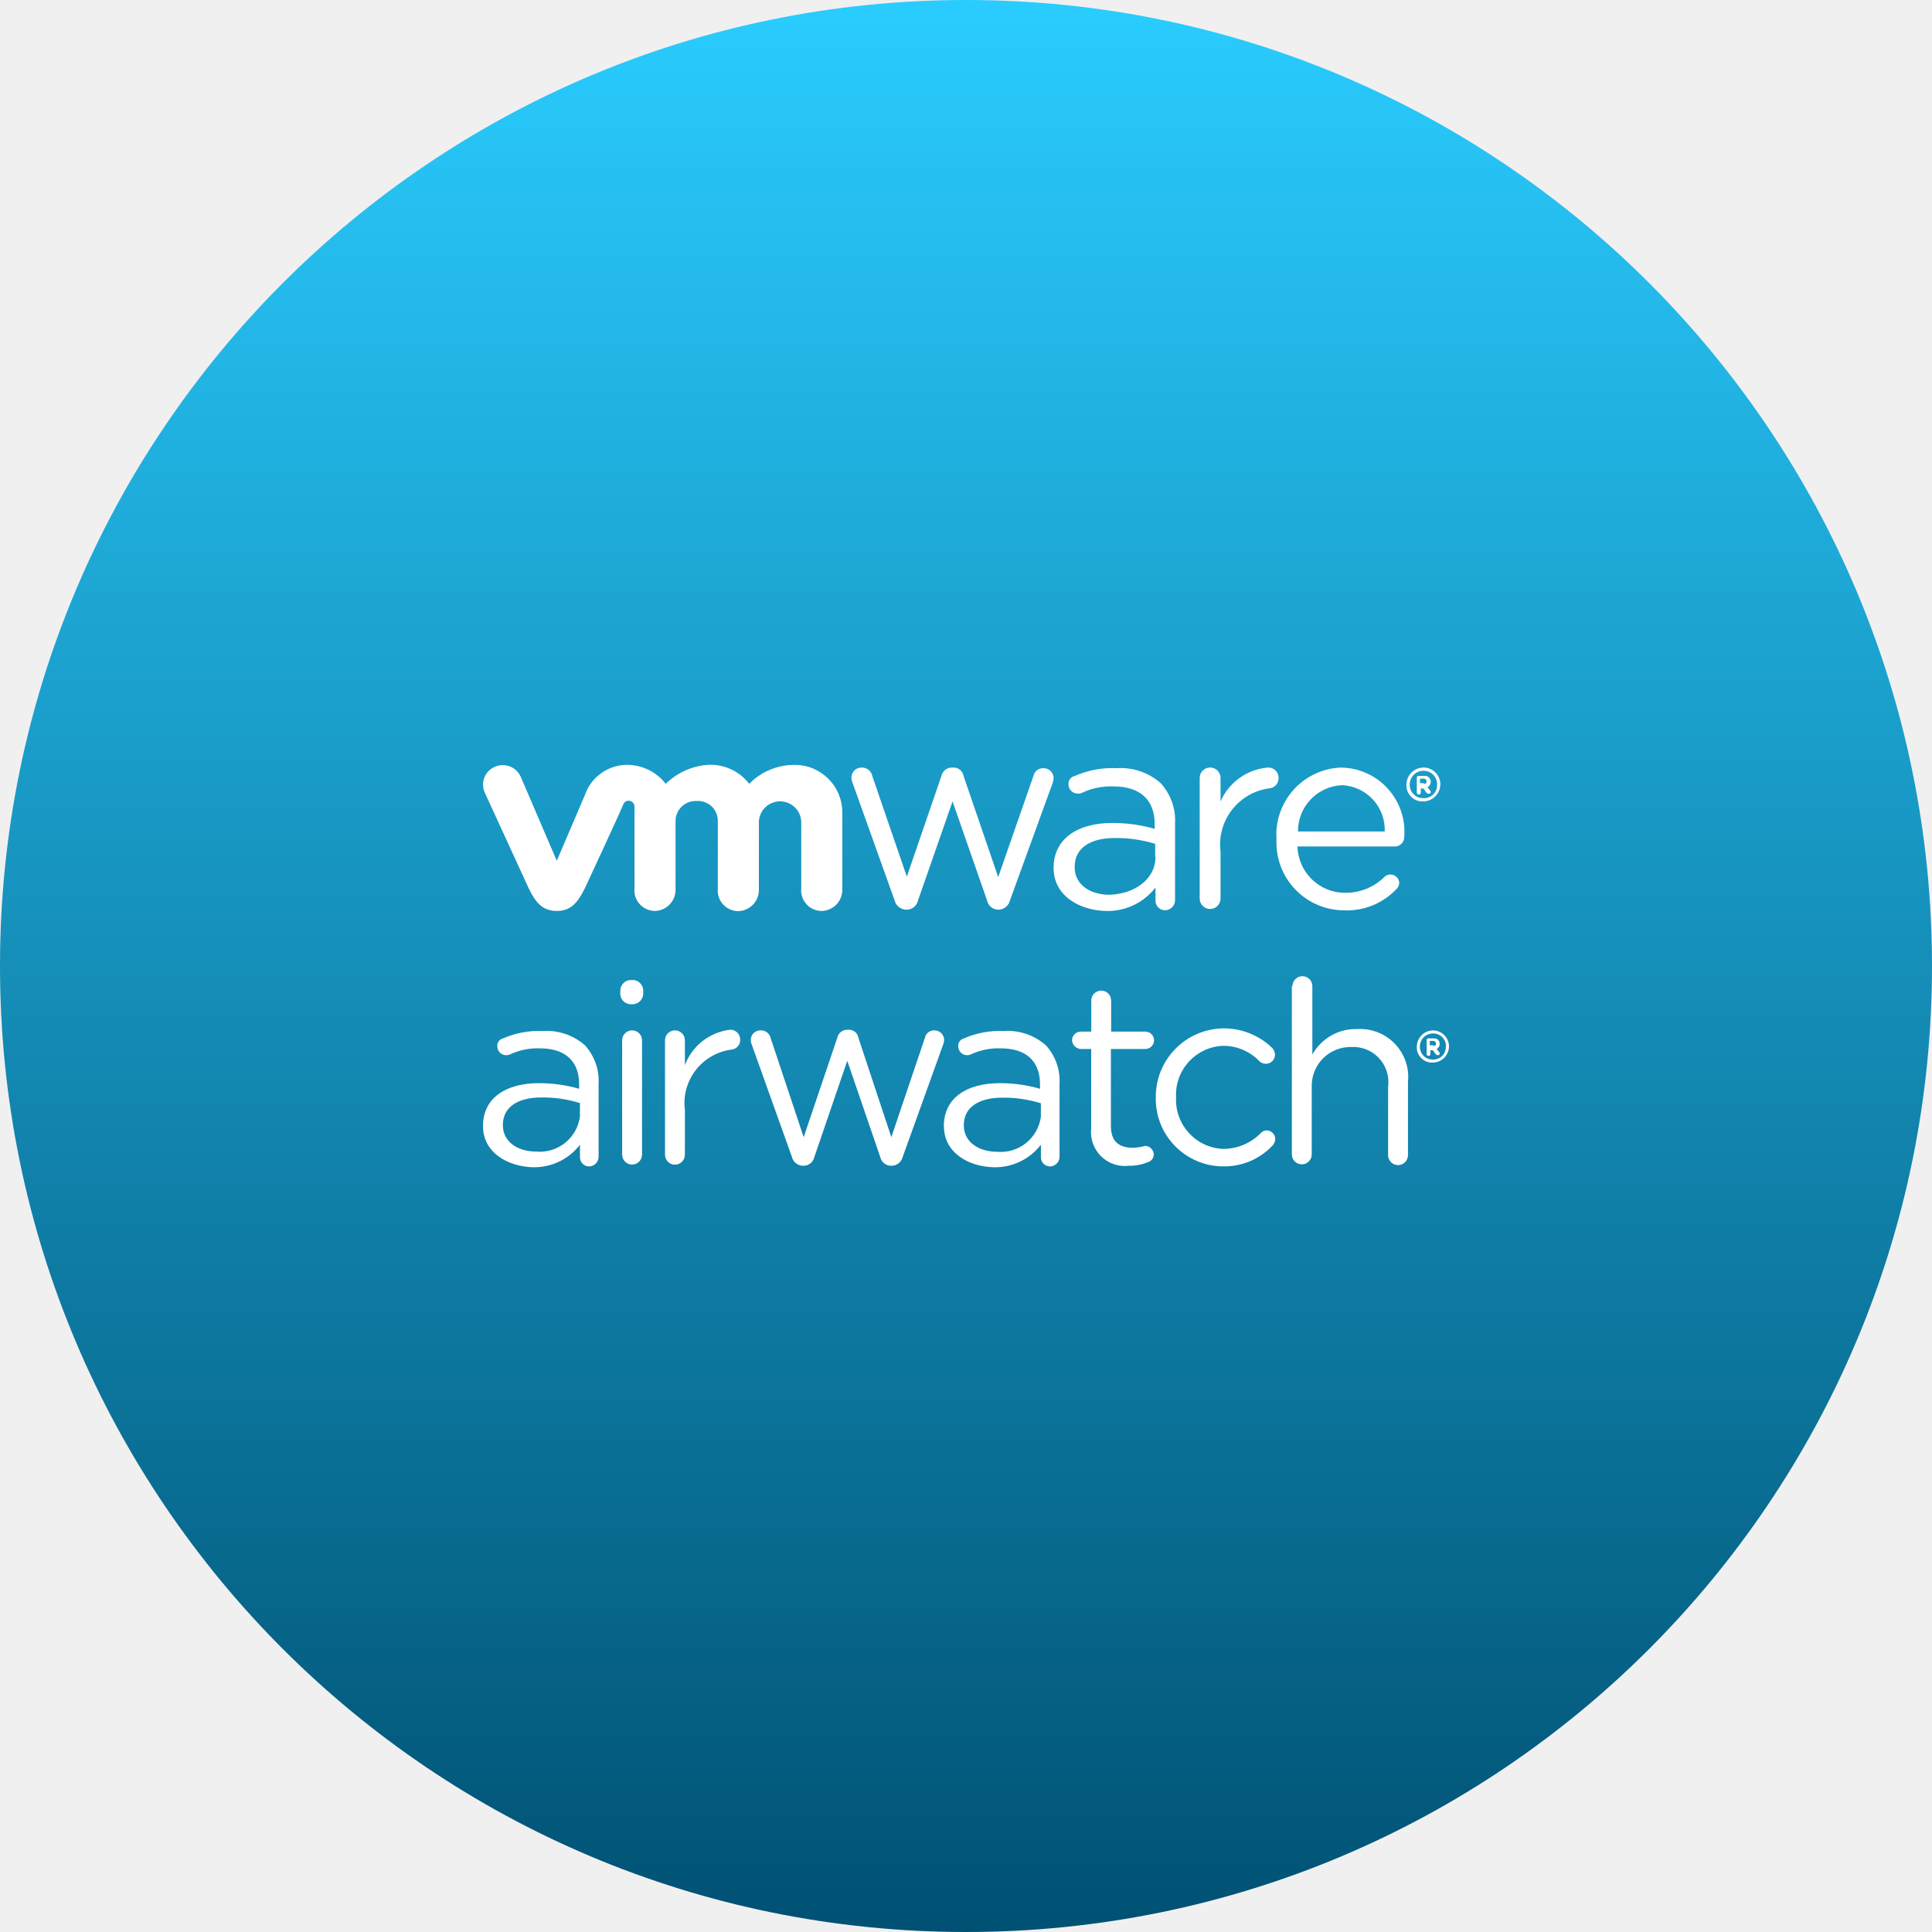
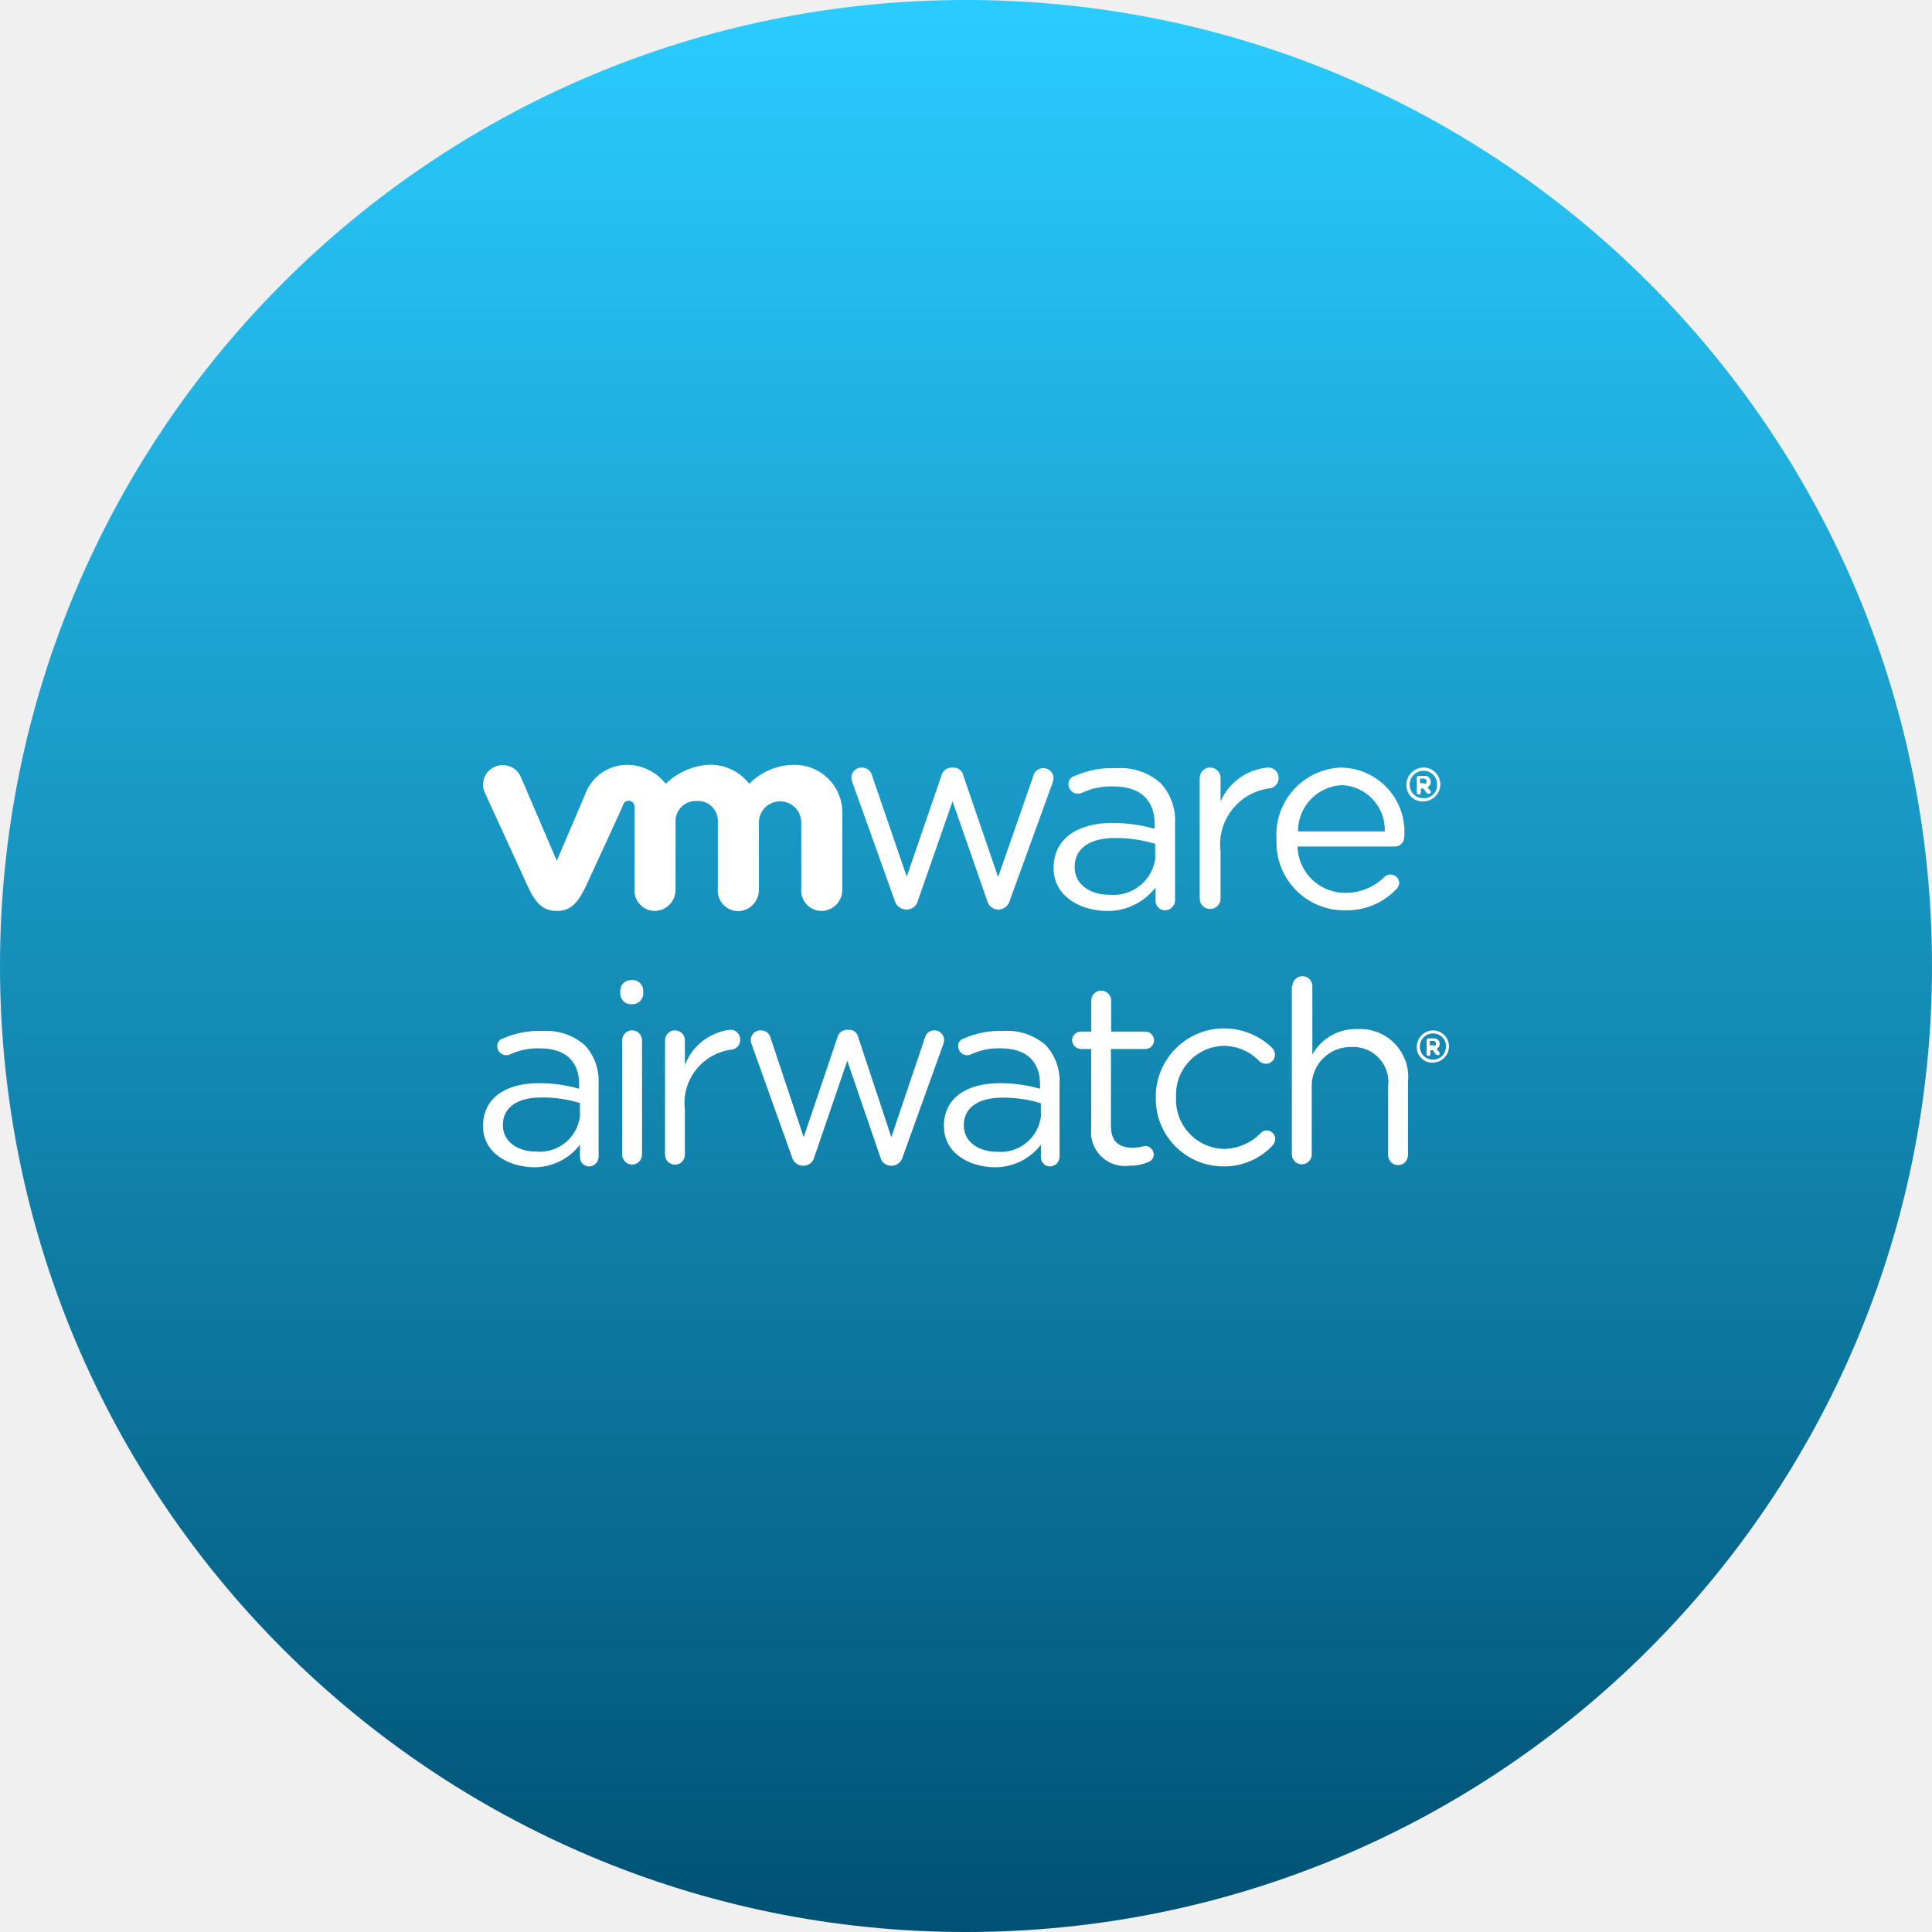
<svg xmlns="http://www.w3.org/2000/svg" id="Layer_1" data-name="Layer 1" width="96" height="96" viewBox="0 0 96 96">
  <defs>
-     <linearGradient id="linear-gradient" x1="48" y1="526" x2="48" y2="430" gradientTransform="translate(0 -430)" gradientUnits="userSpaceOnUse">
+     <linearGradient id="linear-gradient" x1="48" y1="-428" x2="48" y2="-332" gradientTransform="matrix(1, 0, 0, -1, 0, -332)" gradientUnits="userSpaceOnUse">
      <stop offset="0" stop-color="#005173" />
      <stop offset="1" stop-color="#2accff" />
    </linearGradient>
  </defs>
  <circle cx="48" cy="48" r="48" fill="url(#linear-gradient)" />
  <g>
-     <path d="M44.444,44.716l-2.074-5.8a.784.784,0,0,1-.064-.29.5.5,0,0,1,.518-.486.522.522,0,0,1,.52.42l1.716,5,1.718-5a.528.528,0,0,1,.518-.42h.066a.5.5,0,0,1,.518.42l1.72,5.022,1.75-5.024a.488.488,0,0,1,.486-.388.5.5,0,0,1,.518.486.973.973,0,0,1-.064.292l-2.108,5.8a.6.6,0,0,1-.55.454H49.6a.577.577,0,0,1-.552-.454l-1.716-4.926-1.718,4.926a.577.577,0,0,1-.552.454H45.03a.61.61,0,0,1-.584-.486" fill="#fff" />
+     <path d="M44.444,44.716l-2.074-5.8a.784.784,0,0,1-.064-.29.5.5,0,0,1,.513-.486h0a.522.522,0,0,1,.52.42l1.716,5,1.718-5a.528.528,0,0,1,.518-.42h.066a.5.5,0,0,1,.518.42l1.72,5.022,1.75-5.024a.488.488,0,0,1,.486-.388.5.5,0,0,1,.518.481v0a.973.973,0,0,1-.064.292l-2.108,5.8a.6.6,0,0,1-.55.454H49.6a.576.576,0,0,1-.552-.454l-1.716-4.926-1.718,4.926a.576.576,0,0,1-.552.454H45.03a.61.61,0,0,1-.584-.486" fill="#fff" />
    <path d="M59.612,38.656a.518.518,0,0,1,1.036,0v1.166a2.825,2.825,0,0,1,2.366-1.684.51.51,0,0,1,.518.5v.016a.5.5,0,0,1-.454.518,2.817,2.817,0,0,0-2.43,3.144V44.65a.518.518,0,1,1-1.036,0h0v-6" fill="#fff" />
-     <path d="M66.8,45.234a3.366,3.366,0,0,1-3.374-3.358c0-.058,0-.116,0-.174V41.67a3.342,3.342,0,0,1,3.145-3.528l.095,0a3.188,3.188,0,0,1,3.119,3.256c0,.059,0,.119-.009.178a.47.47,0,0,1-.452.486H64.472a2.36,2.36,0,0,0,2.366,2.3,2.733,2.733,0,0,0,1.944-.778.4.4,0,0,1,.292-.13.436.436,0,0,1,.454.417v.005a.457.457,0,0,1-.162.324,3.384,3.384,0,0,1-2.56,1.036m2-3.92a2.217,2.217,0,0,0-2.127-2.3h-.011a2.288,2.288,0,0,0-2.172,2.3Z" fill="#fff" />
-     <path d="M52.352,43.128h0c0-1.458,1.2-2.236,2.916-2.236a7.667,7.667,0,0,1,2.108.292v-.228c0-1.23-.746-1.88-2.042-1.88a3.375,3.375,0,0,0-1.588.326.416.416,0,0,1-.2.032.462.462,0,0,1-.454-.454.4.4,0,0,1,.308-.422,4.635,4.635,0,0,1,2.074-.388,3.013,3.013,0,0,1,2.2.744,2.753,2.753,0,0,1,.714,2v3.8a.506.506,0,0,1-.486.518.476.476,0,0,1-.486-.466V44.1a3,3,0,0,1-2.464,1.166c-1.3-.032-2.6-.744-2.6-2.138m5.048-.55v-.648a6.61,6.61,0,0,0-2-.29c-1.3,0-2,.55-2,1.424V43.1c0,.874.8,1.36,1.716,1.36,1.264-.032,2.3-.778,2.3-1.88" fill="#fff" />
-     <path d="M25.876,38.6a.975.975,0,0,0-1.284-.5l-.012.006a.958.958,0,0,0-.5,1.258l.016.036,2.17,4.73c.358.746.714,1.134,1.4,1.134.714,0,1.038-.42,1.4-1.134,0,0,1.912-4.116,1.912-4.18a.275.275,0,0,1,.26-.162.29.29,0,0,1,.29.29v4.052a1.024,1.024,0,0,0,.908,1.128c.031,0,.061.005.092.006a1.049,1.049,0,0,0,1.04-1.056c0-.026,0-.052,0-.078v-3.3a1,1,0,0,1,.97-1.03c.031,0,.063,0,.094,0a.986.986,0,0,1,1.036.933.885.885,0,0,1,0,.1V44.14a1.024,1.024,0,0,0,.908,1.128c.031,0,.061.005.092.006a1.049,1.049,0,0,0,1.04-1.056c0-.026,0-.052,0-.078V40.826a1.054,1.054,0,0,1,2.106,0v3.306a1.024,1.024,0,0,0,.908,1.128c.031,0,.061.005.092.006a1.049,1.049,0,0,0,1.04-1.056c0-.026,0-.052,0-.078V40.374a2.36,2.36,0,0,0-2.353-2.367H39.4a3.139,3.139,0,0,0-2.172.94,2.428,2.428,0,0,0-2.106-.94,3.353,3.353,0,0,0-2.042.94,2.451,2.451,0,0,0-1.814-.94,2.222,2.222,0,0,0-2.2,1.49l-1.4,3.274L25.876,38.6" fill="#fff" />
-     <path d="M69.884,38.98h0a.859.859,0,0,1,.842-.842.838.838,0,0,1,.844.832v.01h0a.858.858,0,0,1-.844.842.8.8,0,0,1-.842-.756c0-.028,0-.057,0-.086m1.524,0h0a.664.664,0,0,0-.647-.68h-.035a.683.683,0,0,0-.68.68h0a.664.664,0,0,0,.648.68h.032a.648.648,0,0,0,.682-.612c0-.023,0-.045,0-.068" fill="#fff" />
-     <path d="M70.4,38.656a.086.086,0,0,1,.072-.1H70.8a.251.251,0,0,1,.226.1.27.27,0,0,1,.066.2h0a.291.291,0,0,1-.162.26l.128.162c.034.032.034.032.034.064a.086.086,0,0,1-.072.1.113.113,0,0,1-.026,0c-.032,0-.064-.032-.1-.032l-.162-.228H70.6v.2a.1.1,0,0,1-.2,0h0Zm.358.292c.1,0,.128-.034.128-.13h0a.139.139,0,0,0-.128-.13h-.2v.226h.2Z" fill="#fff" />
-     <path d="M30.822,49.222a.528.528,0,0,1,.531-.525h.025a.536.536,0,0,1,.584.484c0,.013,0,.026,0,.04v.154a.535.535,0,0,1-.545.526l-.041,0a.528.528,0,0,1-.555-.5v-.179Zm.092,2.47a.494.494,0,1,1,.988,0v5.68a.494.494,0,0,1-.988,0Z" fill="#fff" />
-     <path d="M33.044,51.692a.494.494,0,1,1,.988,0v1.234a2.745,2.745,0,0,1,2.254-1.76.487.487,0,0,1,.494.482v.012a.478.478,0,0,1-.432.494,2.684,2.684,0,0,0-2.316,3v2.224a.494.494,0,0,1-.988,0V51.692Z" fill="#fff" />
-     <path d="M39.342,57.464l-1.976-5.526a.76.76,0,0,1-.062-.278.482.482,0,0,1,.5-.462.494.494,0,0,1,.494.4l1.636,4.908,1.67-4.938a.5.5,0,0,1,.494-.4h.062a.472.472,0,0,1,.494.4l1.636,4.938,1.668-4.938a.464.464,0,0,1,.462-.37.482.482,0,0,1,.494.462.863.863,0,0,1-.062.278l-2,5.556a.576.576,0,0,1-.524.432h-.062a.552.552,0,0,1-.526-.432L42.1,52.71l-1.636,4.784a.55.55,0,0,1-.524.432H39.9A.578.578,0,0,1,39.342,57.464Z" fill="#fff" />
-     <path d="M54.22,56.074v-3.95H53.7a.465.465,0,0,1-.432-.432.439.439,0,0,1,.432-.432h.524V49.716a.494.494,0,0,1,.988,0V51.26h1.7a.432.432,0,0,1,0,.864H55.2v3.828c0,.8.432,1.08,1.11,1.08a2.39,2.39,0,0,0,.588-.094.442.442,0,0,1,.432.434.4.4,0,0,1-.278.37,2.333,2.333,0,0,1-.958.184,1.681,1.681,0,0,1-1.874-1.852Z" fill="#fff" />
-     <path d="M57.43,54.562h0A3.4,3.4,0,0,1,60.771,51.1H60.8a3.439,3.439,0,0,1,2.4.958.494.494,0,0,1,.154.34.453.453,0,0,1-.446.462h-.016a.465.465,0,0,1-.308-.124,2.479,2.479,0,0,0-1.8-.77,2.43,2.43,0,0,0-2.347,2.51v.082a2.442,2.442,0,0,0,2.35,2.531h.05a2.616,2.616,0,0,0,1.822-.8.4.4,0,0,1,.278-.122.442.442,0,0,1,.432.432.545.545,0,0,1-.124.308,3.283,3.283,0,0,1-2.47,1.05,3.36,3.36,0,0,1-3.346-3.374Z" fill="#fff" />
-     <path d="M64.222,49a.494.494,0,0,1,.988,0v3.4a2.47,2.47,0,0,1,2.252-1.266,2.384,2.384,0,0,1,2.509,2.252,2.312,2.312,0,0,1-.009.372V57.4a.494.494,0,1,1-.988,0h0V54a1.748,1.748,0,0,0-1.5-1.963,1.767,1.767,0,0,0-.317-.013,1.93,1.93,0,0,0-1.978,1.88c0,.053,0,.1,0,.158v3.3a.494.494,0,0,1-.988,0V49Z" fill="#fff" />
-     <path d="M24,55.952h0c0-1.4,1.142-2.13,2.778-2.13a7.234,7.234,0,0,1,2,.278v-.218c0-1.172-.71-1.79-1.944-1.79a3.223,3.223,0,0,0-1.512.31.4.4,0,0,1-.186.03A.441.441,0,0,1,24.71,52a.376.376,0,0,1,.278-.4,4.43,4.43,0,0,1,1.976-.37,2.876,2.876,0,0,1,2.1.71,2.62,2.62,0,0,1,.68,1.914v3.612a.482.482,0,0,1-.464.494.454.454,0,0,1-.462-.446v-.634A2.866,2.866,0,0,1,26.47,58c-1.236-.04-2.47-.72-2.47-2.046m4.816-.526V54.81a6.238,6.238,0,0,0-1.914-.278c-1.236,0-1.914.524-1.914,1.358v.03c0,.834.772,1.3,1.636,1.3a2.015,2.015,0,0,0,2.2-1.8" fill="#fff" />
-     <path d="M46.9,55.952h0c0-1.4,1.142-2.13,2.778-2.13a7.234,7.234,0,0,1,2,.278v-.218c0-1.172-.71-1.79-1.944-1.79a3.223,3.223,0,0,0-1.512.31.4.4,0,0,1-.186.03A.441.441,0,0,1,47.614,52a.376.376,0,0,1,.278-.4,4.43,4.43,0,0,1,1.976-.37,2.876,2.876,0,0,1,2.1.71,2.62,2.62,0,0,1,.68,1.914v3.612a.482.482,0,0,1-.464.494.454.454,0,0,1-.462-.446v-.634A2.866,2.866,0,0,1,49.374,58c-1.236-.03-2.47-.71-2.47-2.036m4.816-.526V54.82a6.238,6.238,0,0,0-1.914-.278c-1.234,0-1.914.524-1.914,1.358v.03c0,.834.772,1.3,1.636,1.3a2.015,2.015,0,0,0,2.2-1.8" fill="#fff" />
-     <path d="M70.4,52h0a.818.818,0,0,1,.8-.8.8.8,0,0,1,.8.8h0a.816.816,0,0,1-.8.8.76.76,0,0,1-.8-.718c0-.027,0-.055,0-.082m1.452,0h0a.634.634,0,0,0-.62-.648H71.2a.65.65,0,0,0-.648.648h0a.632.632,0,0,0,.616.648H71.2a.615.615,0,0,0,.642-.589.58.58,0,0,0,0-.059" fill="#fff" />
-     <path d="M70.888,51.692a.084.084,0,0,1,.073-.094h.3a.241.241,0,0,1,.216.094.261.261,0,0,1,.06.184h0a.273.273,0,0,1-.154.248l.124.154c.03.03.03.03.03.062a.08.08,0,0,1-.066.092h-.026c-.03,0-.062-.03-.092-.03l-.154-.216h-.124v.184a.082.082,0,0,1-.068.094.1.1,0,0,1-.024,0,.084.084,0,0,1-.094-.073.074.074,0,0,1,0-.021Zm.34.278c.092,0,.124-.032.124-.124h0a.135.135,0,0,0-.124-.124h-.184v.216h.184Z" fill="#fff" />
+     <path d="M66.8,45.234a3.366,3.366,0,0,1-3.374-3.358h0V41.67a3.342,3.342,0,0,1,3.145-3.528h.095A3.188,3.188,0,0,1,69.785,41.4h0a1.18,1.18,0,0,1-.009.178.47.47,0,0,1-.452.486H64.472a2.36,2.36,0,0,0,2.366,2.3,2.733,2.733,0,0,0,1.944-.778.4.4,0,0,1,.292-.13.437.437,0,0,1,.454.417v0a.457.457,0,0,1-.162.324,3.384,3.384,0,0,1-2.56,1.036m2-3.92a2.217,2.217,0,0,0-2.127-2.3h-.011a2.288,2.288,0,0,0-2.172,2.3Z" fill="#fff" />
+     <path d="M52.352,43.128h0c0-1.458,1.2-2.236,2.916-2.236a7.667,7.667,0,0,1,2.108.292v-.228c0-1.23-.746-1.88-2.042-1.88a3.375,3.375,0,0,0-1.588.326.416.416,0,0,1-.2.032.462.462,0,0,1-.454-.454.4.4,0,0,1,.308-.422,4.633,4.633,0,0,1,2.074-.388,3.013,3.013,0,0,1,2.2.744,2.753,2.753,0,0,1,.714,2v3.8a.506.506,0,0,1-.486.518.476.476,0,0,1-.486-.466h0V44.1a3,3,0,0,1-2.464,1.166c-1.3-.032-2.6-.744-2.6-2.138m5.048-.55V41.93a6.61,6.61,0,0,0-2-.29c-1.3,0-2,.55-2,1.424V43.1c0,.874.8,1.36,1.716,1.36a2.1,2.1,0,0,0,2.3-1.88" fill="#fff" />
+     <path d="M25.876,38.6a.975.975,0,0,0-1.284-.5l-.012.006a.958.958,0,0,0-.5,1.258l.016.036,2.17,4.73c.358.746.714,1.134,1.4,1.134.714,0,1.038-.42,1.4-1.134,0,0,1.912-4.116,1.912-4.18a.274.274,0,0,1,.26-.162.29.29,0,0,1,.29.29h0V44.13a1.024,1.024,0,0,0,.908,1.128c.031,0,.061,0,.092.006a1.048,1.048,0,0,0,1.04-1.056V40.83a1,1,0,0,1,.969-1.03h.095a.986.986,0,0,1,1.036.933.834.834,0,0,1,0,.1V44.14a1.024,1.024,0,0,0,.908,1.128c.031,0,.061.005.092.006a1.048,1.048,0,0,0,1.04-1.056V40.826a1.054,1.054,0,0,1,2.106,0v3.306a1.024,1.024,0,0,0,.908,1.128c.031,0,.061.005.092.006a1.048,1.048,0,0,0,1.04-1.056V40.374A2.361,2.361,0,0,0,39.5,38.007h-.1a3.139,3.139,0,0,0-2.172.94,2.428,2.428,0,0,0-2.106-.94,3.351,3.351,0,0,0-2.042.94,2.451,2.451,0,0,0-1.814-.94,2.222,2.222,0,0,0-2.2,1.49l-1.4,3.274L25.876,38.6" fill="#fff" />
+     <path d="M69.884,38.98h0a.859.859,0,0,1,.842-.842.838.838,0,0,1,.844.832h0v.01h0a.858.858,0,0,1-.844.842.8.8,0,0,1-.842-.756h0V38.98m1.524,0h0a.664.664,0,0,0-.647-.68h-.035a.683.683,0,0,0-.68.68h0a.664.664,0,0,0,.648.68h.032a.648.648,0,0,0,.682-.612V38.98" fill="#fff" />
+     <path d="M70.4,38.656a.087.087,0,0,1,.07-.1h.33a.25.25,0,0,1,.226.1.27.27,0,0,1,.066.2h0a.291.291,0,0,1-.162.26l.128.162c.034.032.034.032.034.064a.087.087,0,0,1-.07.1h-.028c-.032,0-.064-.032-.1-.032l-.162-.228H70.6v.2a.1.1,0,0,1-.2,0h0Zm.358.292c.1,0,.128-.034.128-.13h0a.139.139,0,0,0-.128-.13h-.2v.226h.2Z" fill="#fff" />
+     <path d="M30.822,49.222a.528.528,0,0,1,.531-.525h.025a.536.536,0,0,1,.584.483h0v.194a.535.535,0,0,1-.544.526h-.042a.528.528,0,0,1-.555-.5h0v-.179Zm.092,2.47a.494.494,0,1,1,.988,0h0v5.68a.494.494,0,0,1-.988,0Z" fill="#fff" />
+     <path d="M33.044,51.692a.494.494,0,1,1,.988,0h0v1.234a2.743,2.743,0,0,1,2.254-1.76.487.487,0,0,1,.494.48v.014a.478.478,0,0,1-.432.494,2.684,2.684,0,0,0-2.316,3v2.224a.494.494,0,0,1-.988,0Z" fill="#fff" />
+     <path d="M39.342,57.464l-1.976-5.526a.76.76,0,0,1-.062-.278.482.482,0,0,1,.5-.462.494.494,0,0,1,.494.4l1.636,4.908,1.67-4.938a.5.5,0,0,1,.494-.4h.062a.472.472,0,0,1,.494.4l1.636,4.938,1.668-4.938a.464.464,0,0,1,.462-.37.482.482,0,0,1,.494.462.863.863,0,0,1-.062.278l-2,5.556a.576.576,0,0,1-.524.432h-.062a.552.552,0,0,1-.526-.432L42.1,52.71l-1.636,4.784a.549.549,0,0,1-.524.432H39.9A.578.578,0,0,1,39.342,57.464Z" fill="#fff" />
+     <path d="M54.22,56.074v-3.95H53.7a.465.465,0,0,1-.432-.432.439.439,0,0,1,.432-.432h.524V49.716a.494.494,0,0,1,.988,0V51.26h1.7a.432.432,0,0,1,0,.864H55.2v3.828c0,.8.432,1.08,1.11,1.08a2.39,2.39,0,0,0,.588-.094.442.442,0,0,1,.432.434.4.4,0,0,1-.278.37,2.333,2.333,0,0,1-.958.184,1.681,1.681,0,0,1-1.872-1.466,1.718,1.718,0,0,1,0-.386Z" fill="#fff" />
+     <path d="M57.43,54.562h0A3.4,3.4,0,0,1,60.767,51.1H60.8a3.439,3.439,0,0,1,2.4.958.494.494,0,0,1,.154.34.453.453,0,0,1-.444.462h-.018a.465.465,0,0,1-.308-.124,2.479,2.479,0,0,0-1.8-.77,2.43,2.43,0,0,0-2.347,2.51v.082a2.442,2.442,0,0,0,2.35,2.531h.05a2.616,2.616,0,0,0,1.822-.8.4.4,0,0,1,.278-.122.442.442,0,0,1,.432.432.545.545,0,0,1-.124.308,3.283,3.283,0,0,1-2.47,1.05,3.36,3.36,0,0,1-3.346-3.374h0Z" fill="#fff" />
+     <path d="M64.222,49a.494.494,0,0,1,.988,0v3.4a2.47,2.47,0,0,1,2.252-1.266,2.384,2.384,0,0,1,2.509,2.252,2.312,2.312,0,0,1-.009.372V57.4a.494.494,0,1,1-.988,0h0V54a1.748,1.748,0,0,0-1.5-1.963,1.767,1.767,0,0,0-.317-.013,1.93,1.93,0,0,0-1.978,1.88v3.458a.494.494,0,0,1-.988,0V49Z" fill="#fff" />
+     <path d="M24,55.952h0c0-1.4,1.142-2.13,2.778-2.13a7.234,7.234,0,0,1,2,.278v-.218c0-1.172-.71-1.79-1.944-1.79a3.22,3.22,0,0,0-1.512.31.4.4,0,0,1-.186.03A.442.442,0,0,1,24.71,52a.376.376,0,0,1,.278-.4,4.43,4.43,0,0,1,1.976-.37,2.877,2.877,0,0,1,2.1.71,2.62,2.62,0,0,1,.68,1.914v3.612a.482.482,0,0,1-.464.494.454.454,0,0,1-.462-.446h0V56.88A2.866,2.866,0,0,1,26.47,58c-1.236-.04-2.47-.72-2.47-2.046m4.816-.526V54.81a6.238,6.238,0,0,0-1.914-.278c-1.236,0-1.914.524-1.914,1.358v.03c0,.834.772,1.3,1.636,1.3a2.015,2.015,0,0,0,2.2-1.8" fill="#fff" />
+     <path d="M46.9,55.952h0c0-1.4,1.142-2.13,2.778-2.13a7.234,7.234,0,0,1,2,.278v-.218c0-1.172-.71-1.79-1.944-1.79a3.22,3.22,0,0,0-1.512.31.4.4,0,0,1-.186.03A.441.441,0,0,1,47.614,52a.376.376,0,0,1,.278-.4,4.43,4.43,0,0,1,1.976-.37,2.877,2.877,0,0,1,2.1.71,2.62,2.62,0,0,1,.68,1.914v3.612a.482.482,0,0,1-.464.494.454.454,0,0,1-.462-.446h0V56.88A2.866,2.866,0,0,1,49.374,58c-1.236-.03-2.47-.71-2.47-2.036m4.816-.526V54.82a6.238,6.238,0,0,0-1.914-.278c-1.234,0-1.914.524-1.914,1.358v.03c0,.834.772,1.3,1.636,1.3a2.015,2.015,0,0,0,2.2-1.8" fill="#fff" />
+     <path d="M70.4,52h0a.818.818,0,0,1,.8-.8.8.8,0,0,1,.8.8h0a.817.817,0,0,1-.8.8.76.76,0,0,1-.8-.718h0V52m1.452,0h0a.634.634,0,0,0-.62-.648H71.2a.65.65,0,0,0-.648.648h0a.632.632,0,0,0,.616.648H71.2a.616.616,0,0,0,.642-.587v0a.581.581,0,0,0,0-.059" fill="#fff" />
+     <path d="M70.888,51.692a.084.084,0,0,1,.073-.094h.3a.242.242,0,0,1,.216.094.261.261,0,0,1,.06.184h0a.273.273,0,0,1-.154.248l.124.154c.03.03.03.03.03.062a.08.08,0,0,1-.066.092h-.026c-.03,0-.062-.03-.092-.03l-.154-.216h-.124v.184a.082.082,0,0,1-.068.094h0a.1.1,0,0,1-.024,0,.084.084,0,0,1-.094-.073h0a.074.074,0,0,1,0-.021Zm.34.278c.092,0,.124-.032.124-.124h0a.135.135,0,0,0-.124-.124h-.184v.216h.184Z" fill="#fff" />
  </g>
</svg>
